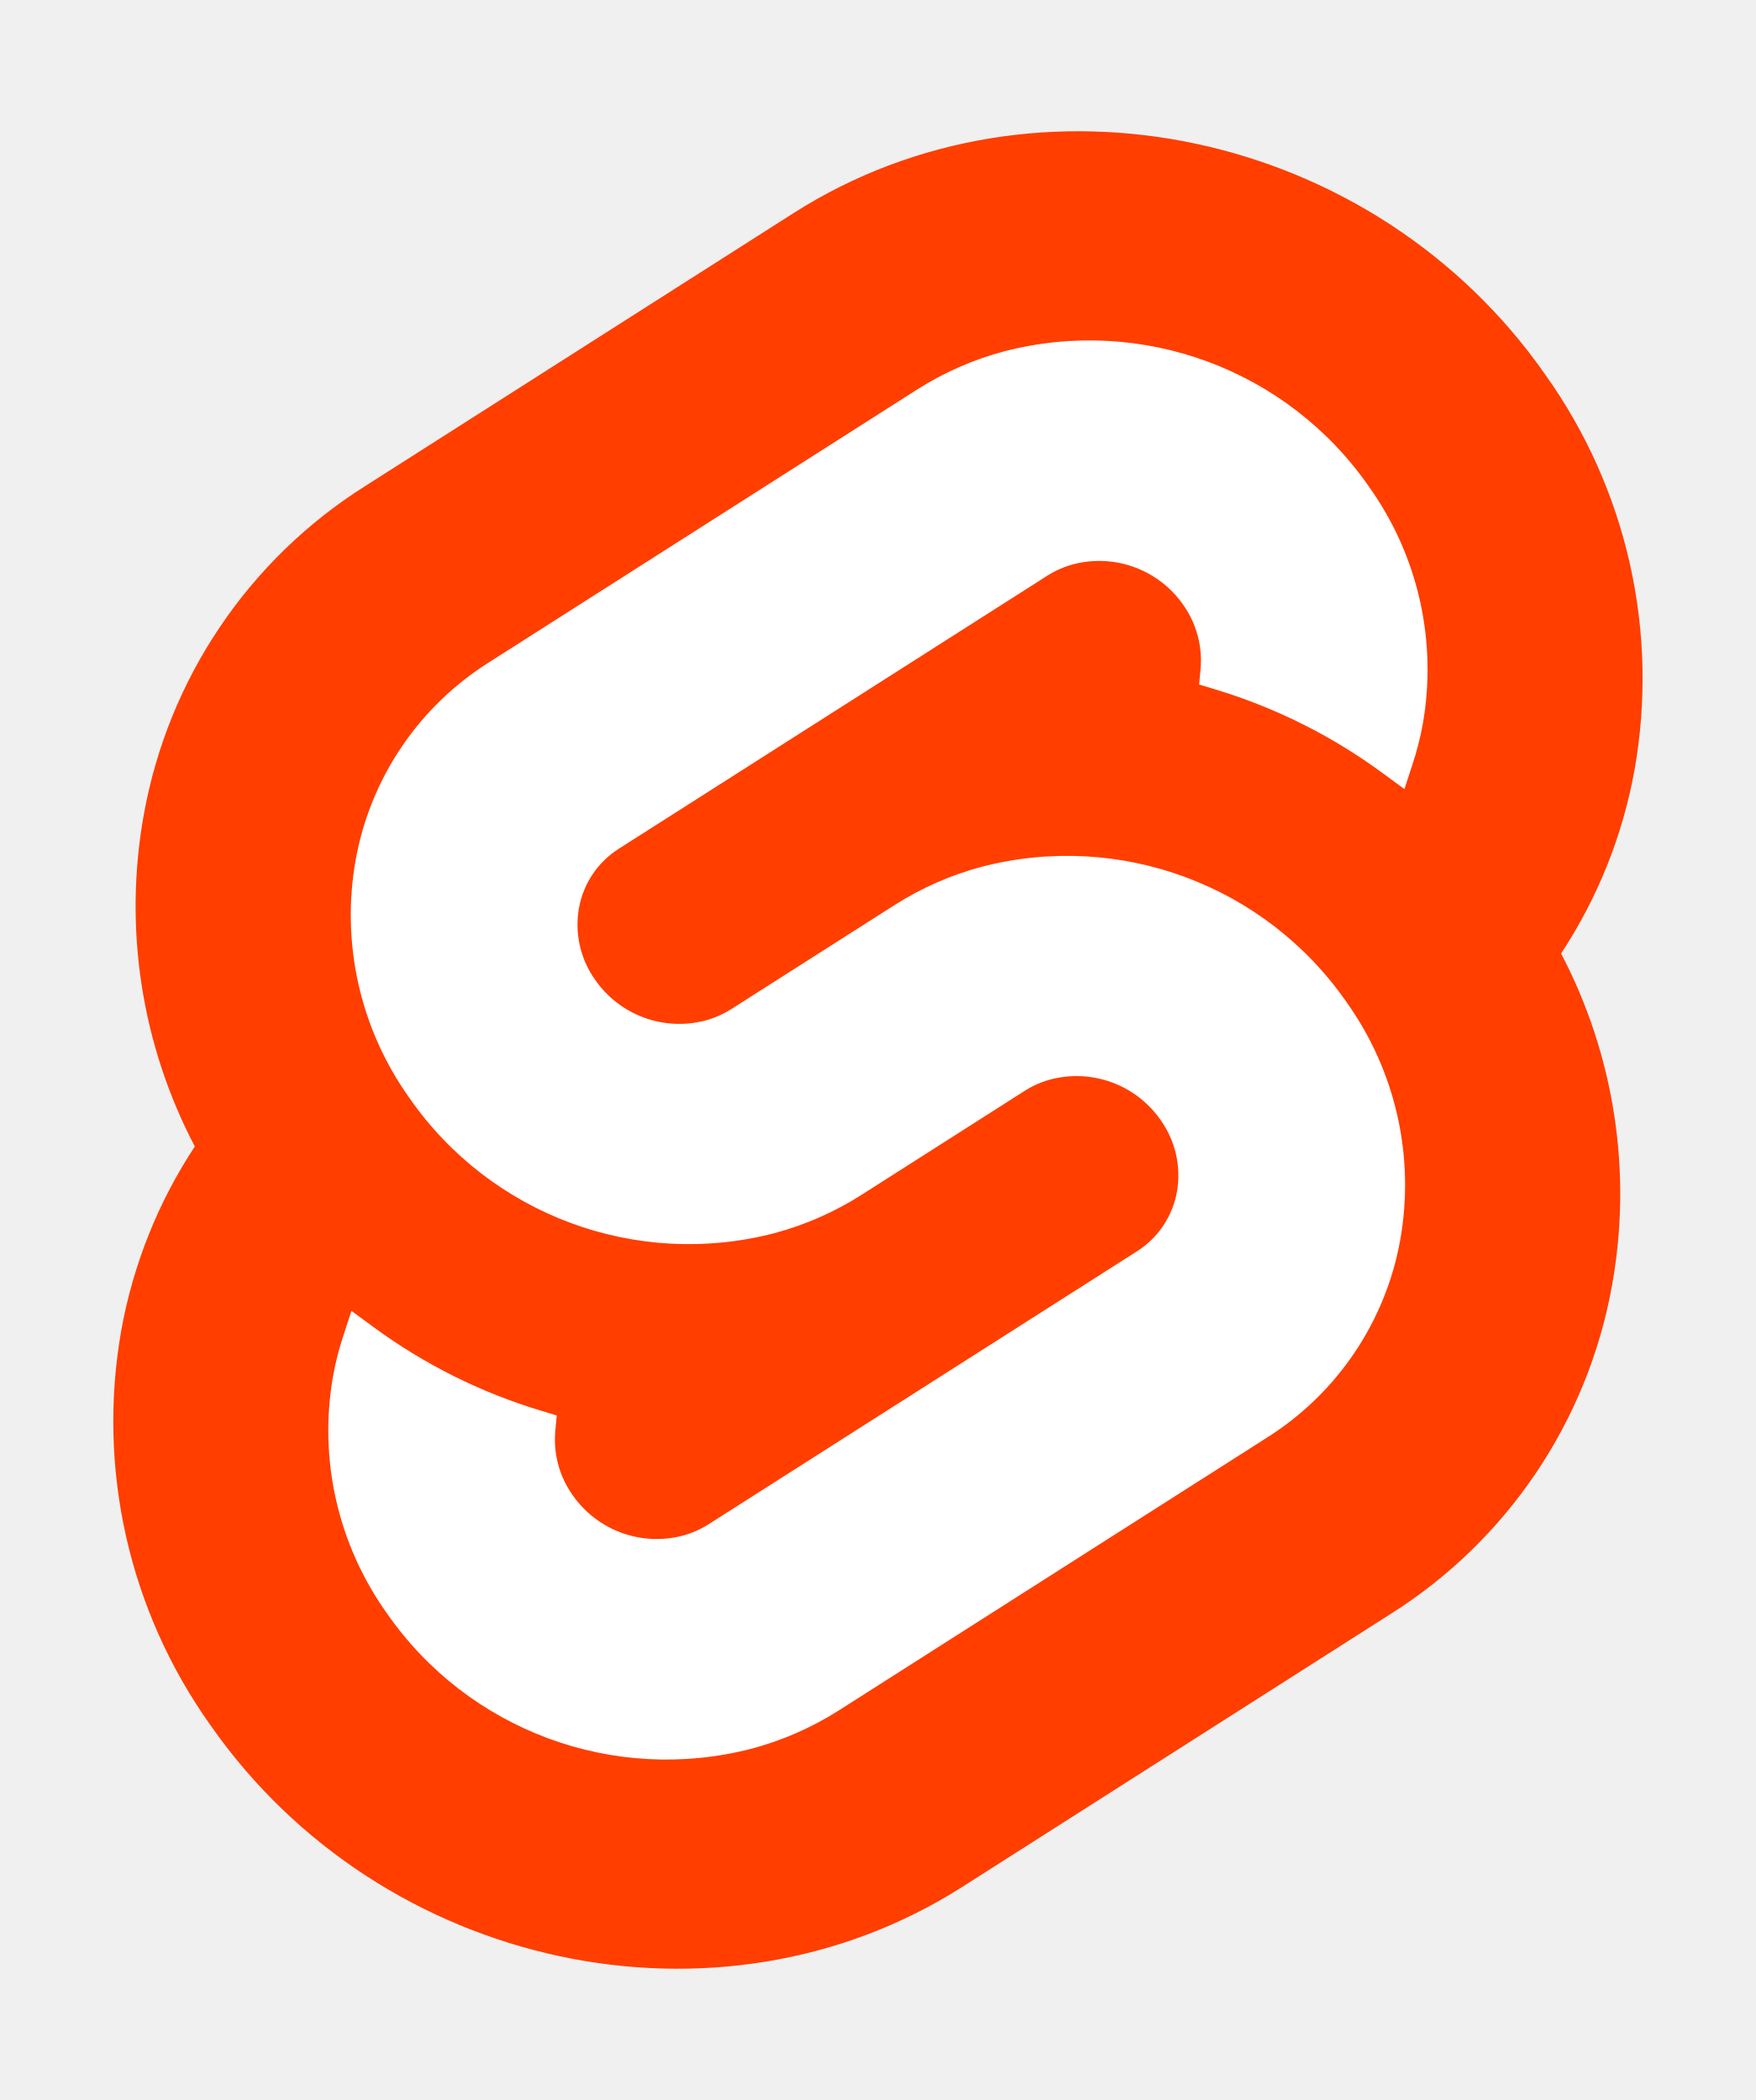
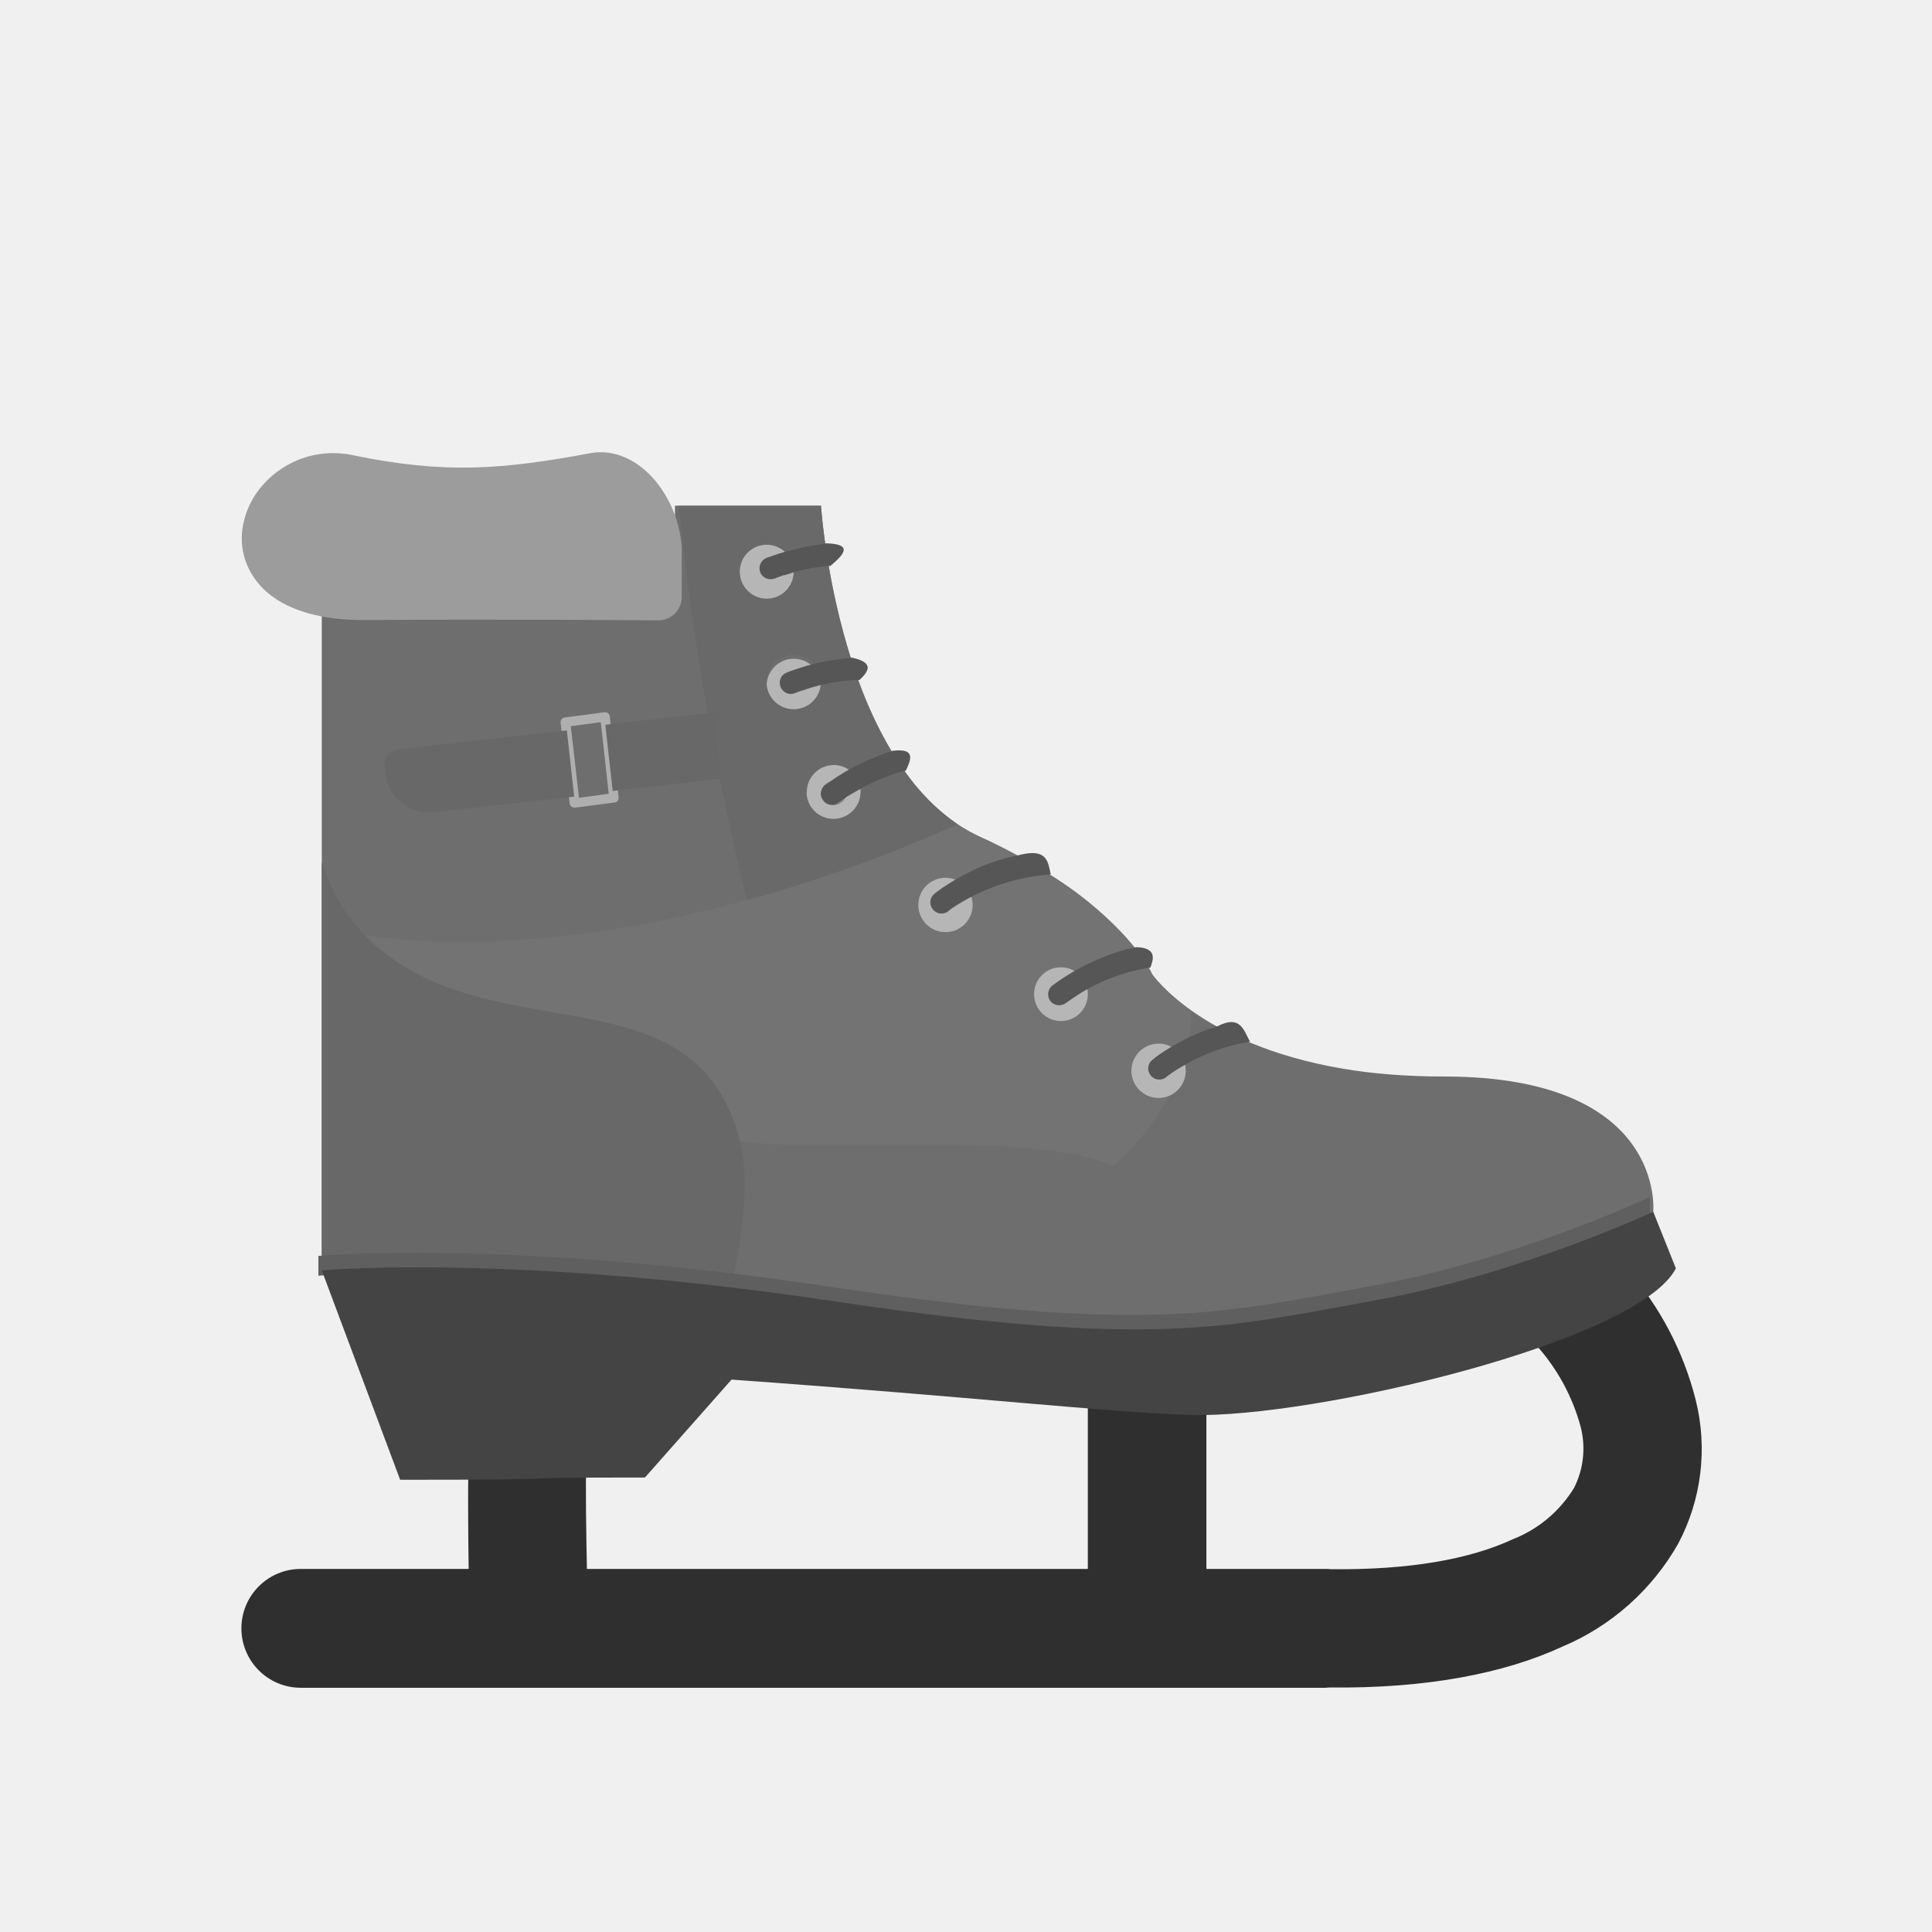
- <svg xmlns="http://www.w3.org/2000/svg" width="107" height="128" viewBox="0 0 107 128">
-   <path d="M94.157 22.819c-10.4-14.885-30.94-19.297-45.792-9.835L22.282 29.608A29.92 29.92 0 0 0 8.764 49.65a31.5 31.5 0 0 0 3.108 20.231 30 30 0 0 0-4.477 11.183 31.9 31.9 0 0 0 5.448 24.116c10.402 14.887 30.942 19.297 45.791 9.835l26.083-16.624A29.92 29.92 0 0 0 98.235 78.35a31.53 31.53 0 0 0-3.105-20.232 30 30 0 0 0 4.474-11.182 31.88 31.88 0 0 0-5.447-24.116" style="fill:#ff3e00" />
-   <path d="M45.817 106.582a20.72 20.72 0 0 1-22.237-8.243 19.17 19.17 0 0 1-3.277-14.503 18 18 0 0 1 .624-2.435l.49-1.498 1.337.981a33.6 33.6 0 0 0 10.203 5.098l.97.294-.09.968a5.85 5.85 0 0 0 1.052 3.878 6.24 6.24 0 0 0 6.695 2.485 5.8 5.8 0 0 0 1.603-.704L69.27 76.28a5.43 5.43 0 0 0 2.45-3.631 5.8 5.8 0 0 0-.987-4.371 6.24 6.24 0 0 0-6.698-2.487 5.7 5.7 0 0 0-1.6.704l-9.953 6.345a19 19 0 0 1-5.296 2.326 20.72 20.72 0 0 1-22.237-8.243 19.17 19.17 0 0 1-3.277-14.502 17.99 17.99 0 0 1 8.13-12.052l26.081-16.623a19 19 0 0 1 5.3-2.329 20.72 20.72 0 0 1 22.237 8.243 19.17 19.17 0 0 1 3.277 14.503 18 18 0 0 1-.624 2.435l-.49 1.498-1.337-.98a33.6 33.6 0 0 0-10.203-5.1l-.97-.294.09-.968a5.86 5.86 0 0 0-1.052-3.878 6.24 6.24 0 0 0-6.696-2.485 5.8 5.8 0 0 0-1.602.704L37.73 51.72a5.42 5.42 0 0 0-2.449 3.63 5.79 5.79 0 0 0 .986 4.372 6.24 6.24 0 0 0 6.698 2.486 5.8 5.8 0 0 0 1.602-.704l9.952-6.342a19 19 0 0 1 5.295-2.328 20.72 20.72 0 0 1 22.237 8.242 19.17 19.17 0 0 1 3.277 14.503 18 18 0 0 1-8.13 12.053l-26.081 16.622a19 19 0 0 1-5.3 2.328" style="fill:#fff" />
+ <svg xmlns="http://www.w3.org/2000/svg" xml:space="preserve" width="655.359" height="655.359" style="shape-rendering:geometricPrecision;text-rendering:geometricPrecision;image-rendering:optimizeQuality;fill-rule:evenodd;clip-rule:evenodd" viewBox="0 0 6.827 6.827">
+   <defs>
+     <style>.fil12{fill:#686868}.fil0,.fil4,.fil6{fill:#2f2f2f;fill-rule:nonzero}.fil4,.fil6{fill:#565656}.fil4{fill:#b6b6b6}</style>
+   </defs>
+   <g id="Layer_x0020_1">
+     <path class="fil0" d="M1.063 5.544a.21.21 0 0 0 0 .42h3.62l.015-.001c.344.004.618-.05.822-.144a.85.85 0 0 0 .41-.364.714.714 0 0 0 .062-.508 1.118 1.118 0 0 0-.242-.462.21.21 0 0 0-.321.269.706.706 0 0 1 .156.286.308.308 0 0 1-.023.218.443.443 0 0 1-.216.181c-.15.07-.363.109-.642.106a.212.212 0 0 0-.021-.001h-3.62z" />
+     <path class="fil0" d="M4.263 4.93v.795h-.419V4.93zM2.074 5.137c-.01.053.004.596.004.597l-.418.01c0-.002-.015-.598.003-.689l.411.082z" />
+     <g id="_339687304">
+       <path id="_339688408" d="M1.137 1.925V4.49s.724.238.755.261c.03.024 1.101.031 1.14 0 .038-.03.747.031.777 0 .031-.03.948-.038.948-.038l.9-.223.185-.208s.047-.478-.739-.478c-.135 0-.255-.01-.36-.028-.503-.086-.672-.334-.672-.334s-.108-.254-.608-.485c-.5-.23-.562-1.17-.562-1.17h-.516v.138H1.137z" style="fill:#6e6e6e;fill-rule:nonzero" />
+       <path id="_339688288" d="M1.137 3.046V4.49l.262.087 1.177.007s.09-.349.04-.548c-.166-.663-.96-.268-1.377-.789a.675.675 0 0 1-.102-.2z" style="fill:#686868;fill-rule:nonzero" />
+       <path id="_339688720" d="M5.83 4.23s-.477.224-.993.316c-.516.093-.778.17-1.91 0s-1.802-.108-1.802-.108v.07s.67-.062 1.802.108c1.132.169 1.394.092 1.91 0 .516-.093.993-.316.993-.316v-.07z" style="fill:#5f5f5f;fill-rule:nonzero" />
+       <path id="_339688384" class="fil4" d="M2.85 2.799a.095.095 0 1 0 .192 0 .095.095 0 0 0-.191 0z" />
+       <path id="_339688840" d="M2.9 2.799a.046.046 0 1 0 .092 0 .046.046 0 0 0-.091 0z" style="fill:#868686;fill-rule:nonzero" />
+       <path id="_339687640" class="fil4" d="M2.71 2.41a.096.096 0 1 0 .19 0 .096.096 0 0 0-.19 0z" />
+       <path id="_339687544" class="fil4" d="M2.614 2.02a.095.095 0 1 0 .191 0 .095.095 0 0 0-.191 0z" />
+       <path id="_339688000" class="fil6" d="M2.9 2.802c0 .01.003.02.01.028.008.01.02.015.033.014a.037.037 0 0 0 .021-.009l.022-.015.007-.005.017-.01a.769.769 0 0 1 .185-.08l.006-.002c.018-.038.036-.08-.046-.07l-.005.001a.384.384 0 0 0-.043.015.788.788 0 0 0-.192.106.038.038 0 0 0-.014.027z" />
+       <path id="_339687520" class="fil6" d="M2.759 2.429a.04.04 0 0 0 .026.022.039.039 0 0 0 .025-.002s.01-.005.029-.01l.005-.002.025-.008.03-.008a.713.713 0 0 1 .132-.018h.006c.034-.032.052-.062-.026-.079h-.006l-.014.002a.862.862 0 0 0-.106.017l-.01.003a.754.754 0 0 0-.048.014l-.015.005a.351.351 0 0 0-.033.012.043.043 0 0 0-.016.012.04.04 0 0 0-.004.04z" />
+       <path id="_339687736" class="fil6" d="M2.687 2.024a.04.04 0 0 0 .051.02l.013-.005a1.08 1.08 0 0 1 .02-.007h.003l.031-.01A.697.697 0 0 1 2.928 2h.006c.052-.043.078-.077-.012-.08h-.003l-.003.001a.863.863 0 0 0-.192.045l-.017.006a.04.04 0 0 0-.02.052z" />
+       <path id="_339687496" style="fill:#6e6e6e;fill-rule:nonzero;fill-opacity:.2" d="M1.137 2.013v.123h1.248v-.123z" />
+       <path id="_339687592" d="M1.249 1.609c.16.033.293.046.423.043.13-.003.26-.022.411-.05a.206.206 0 0 1 .039-.004c.076 0 .143.041.193.1a.415.415 0 0 1 .094.237v.174a.082.082 0 0 1-.082.083L1.96 2.19c-.215 0-.413-.001-.667.001-.218.002-.344-.067-.4-.157a.243.243 0 0 1-.037-.16.294.294 0 0 1 .06-.145c.07-.09.193-.15.334-.12z" style="fill:#9c9c9d;fill-rule:nonzero" />
+       <path id="_339687400" d="m5.842 4.282.08.2c-.135.261-1.284.53-1.713.518-.306-.01-.745-.062-1.624-.125l-.306.346c-.631 0-.13.008-.865.008l-.277-.74s.67-.061 1.802.108c1.132.17 1.394.093 1.91 0 .516-.092.993-.315.993-.315z" style="fill:#444" />
+       <path id="_339687808" d="M1.29 3.306c.428.432 1.164.095 1.325.726.245.043 1.056-.039 1.318.089a.893.893 0 0 0 .208-.268.692.692 0 0 0 .07-.28c-.1-.071-.14-.13-.14-.13s-.003-.009-.012-.023a.587.587 0 0 0-.05-.072 1.221 1.221 0 0 0-.302-.259 1.915 1.915 0 0 0-.244-.132.57.57 0 0 1-.08-.044c-.62.276-1.4.484-2.092.393z" style="fill:#737373" />
+       <path id="_339687688" class="fil4" d="M3.246 3.184a.096.096 0 1 0 .19 0 .096.096 0 0 0-.19 0z" />
+       <path id="_339687016" class="fil4" d="M3.654 3.513a.095.095 0 1 0 .19 0 .095.095 0 0 0-.19 0z" />
+       <path id="_339686728" class="fil4" d="M3.999 3.77a.096.096 0 1 0 .19 0 .096.096 0 0 0-.19 0z" />
+       <path id="_339686680" class="fil6" d="M4.066 3.8c.013.017.038.02.055.006l.002-.002.003-.002a.44.44 0 0 1 .032-.022l.03-.018a.671.671 0 0 1 .224-.08l.005-.001c-.023-.044-.036-.095-.114-.055l-.004.001a.382.382 0 0 0-.02.007l-.015.005a.8.8 0 0 0-.152.077l-.012.008a.305.305 0 0 0-.028.021.039.039 0 0 0-.006.055z" />
+       <path id="_339686968" class="fil6" d="M3.712 3.538a.04.04 0 0 0 .055.006l.026-.018.003-.002.015-.01a.66.66 0 0 1 .254-.095c.01-.027.026-.07-.05-.072l-.005.001a.62.62 0 0 0-.085.024l-.015.006a.783.783 0 0 0-.152.077l-.012.008-.01.007a.641.641 0 0 0-.018.013.04.04 0 0 0-.006.055z" />
+       <path id="_339687184" class="fil6" d="M3.296 3.213c.008.01.02.016.033.015a.038.038 0 0 0 .022-.008c0-.001.01-.009.029-.021l.005-.003a.715.715 0 0 1 .328-.106c-.01-.044-.011-.095-.114-.068l-.004.001a.685.685 0 0 0-.206.078.657.657 0 0 0-.04.024l-.02.013-.004.003a.481.481 0 0 0-.024.018.039.039 0 0 0-.005.054z" />
+       <path id="_339686920" d="m1.998 2.535.137-.018a.017.017 0 0 1 .02.016l.031.285a.017.017 0 0 1-.014.018H2.17l-.138.018a.017.017 0 0 1-.019-.015l-.032-.285a.017.017 0 0 1 .015-.019h.001zm.125.017-.106.014.029.253.105-.014-.028-.253z" style="fill:#afafaf;fill-rule:nonzero" />
+       <path id="_339686656" class="fil12" d="m1.404 2.648.599-.067.026.234-.497.055a.155.155 0 0 1-.17-.136l-.003-.029a.052.052 0 0 1 .045-.057z" />
+       <path id="_339686608" class="fil12" d="m2.139 2.561.385-.044.027.234-.386.044z" />
+       <path id="_339686776" d="M2.398 1.787c.026.252.061.499.102.733l.024-.003.027.234h-.007c.03.15.062.294.095.43a5.33 5.33 0 0 0 .745-.268.743.743 0 0 1-.188-.189.693.693 0 0 0-.155.063v.012A.096.096 0 1 1 3 2.719a.788.788 0 0 1 .107-.05l.014-.005a.383.383 0 0 1 .029-.01 1.467 1.467 0 0 1-.119-.251.712.712 0 0 0-.131.018.096.096 0 1 1-.024-.075l.01-.003a.862.862 0 0 1 .105-.017l.014-.001h.001A2.488 2.488 0 0 1 2.928 2a.698.698 0 0 0-.123.022.096.096 0 1 1-.032-.073l.04-.01a.862.862 0 0 1 .103-.018 1.98 1.98 0 0 1-.015-.134h-.503z" style="fill:#696969" />
+     </g>
+     <path style="fill:none" d="M0 0h6.827v6.827H0z" />
+   </g>
</svg>
